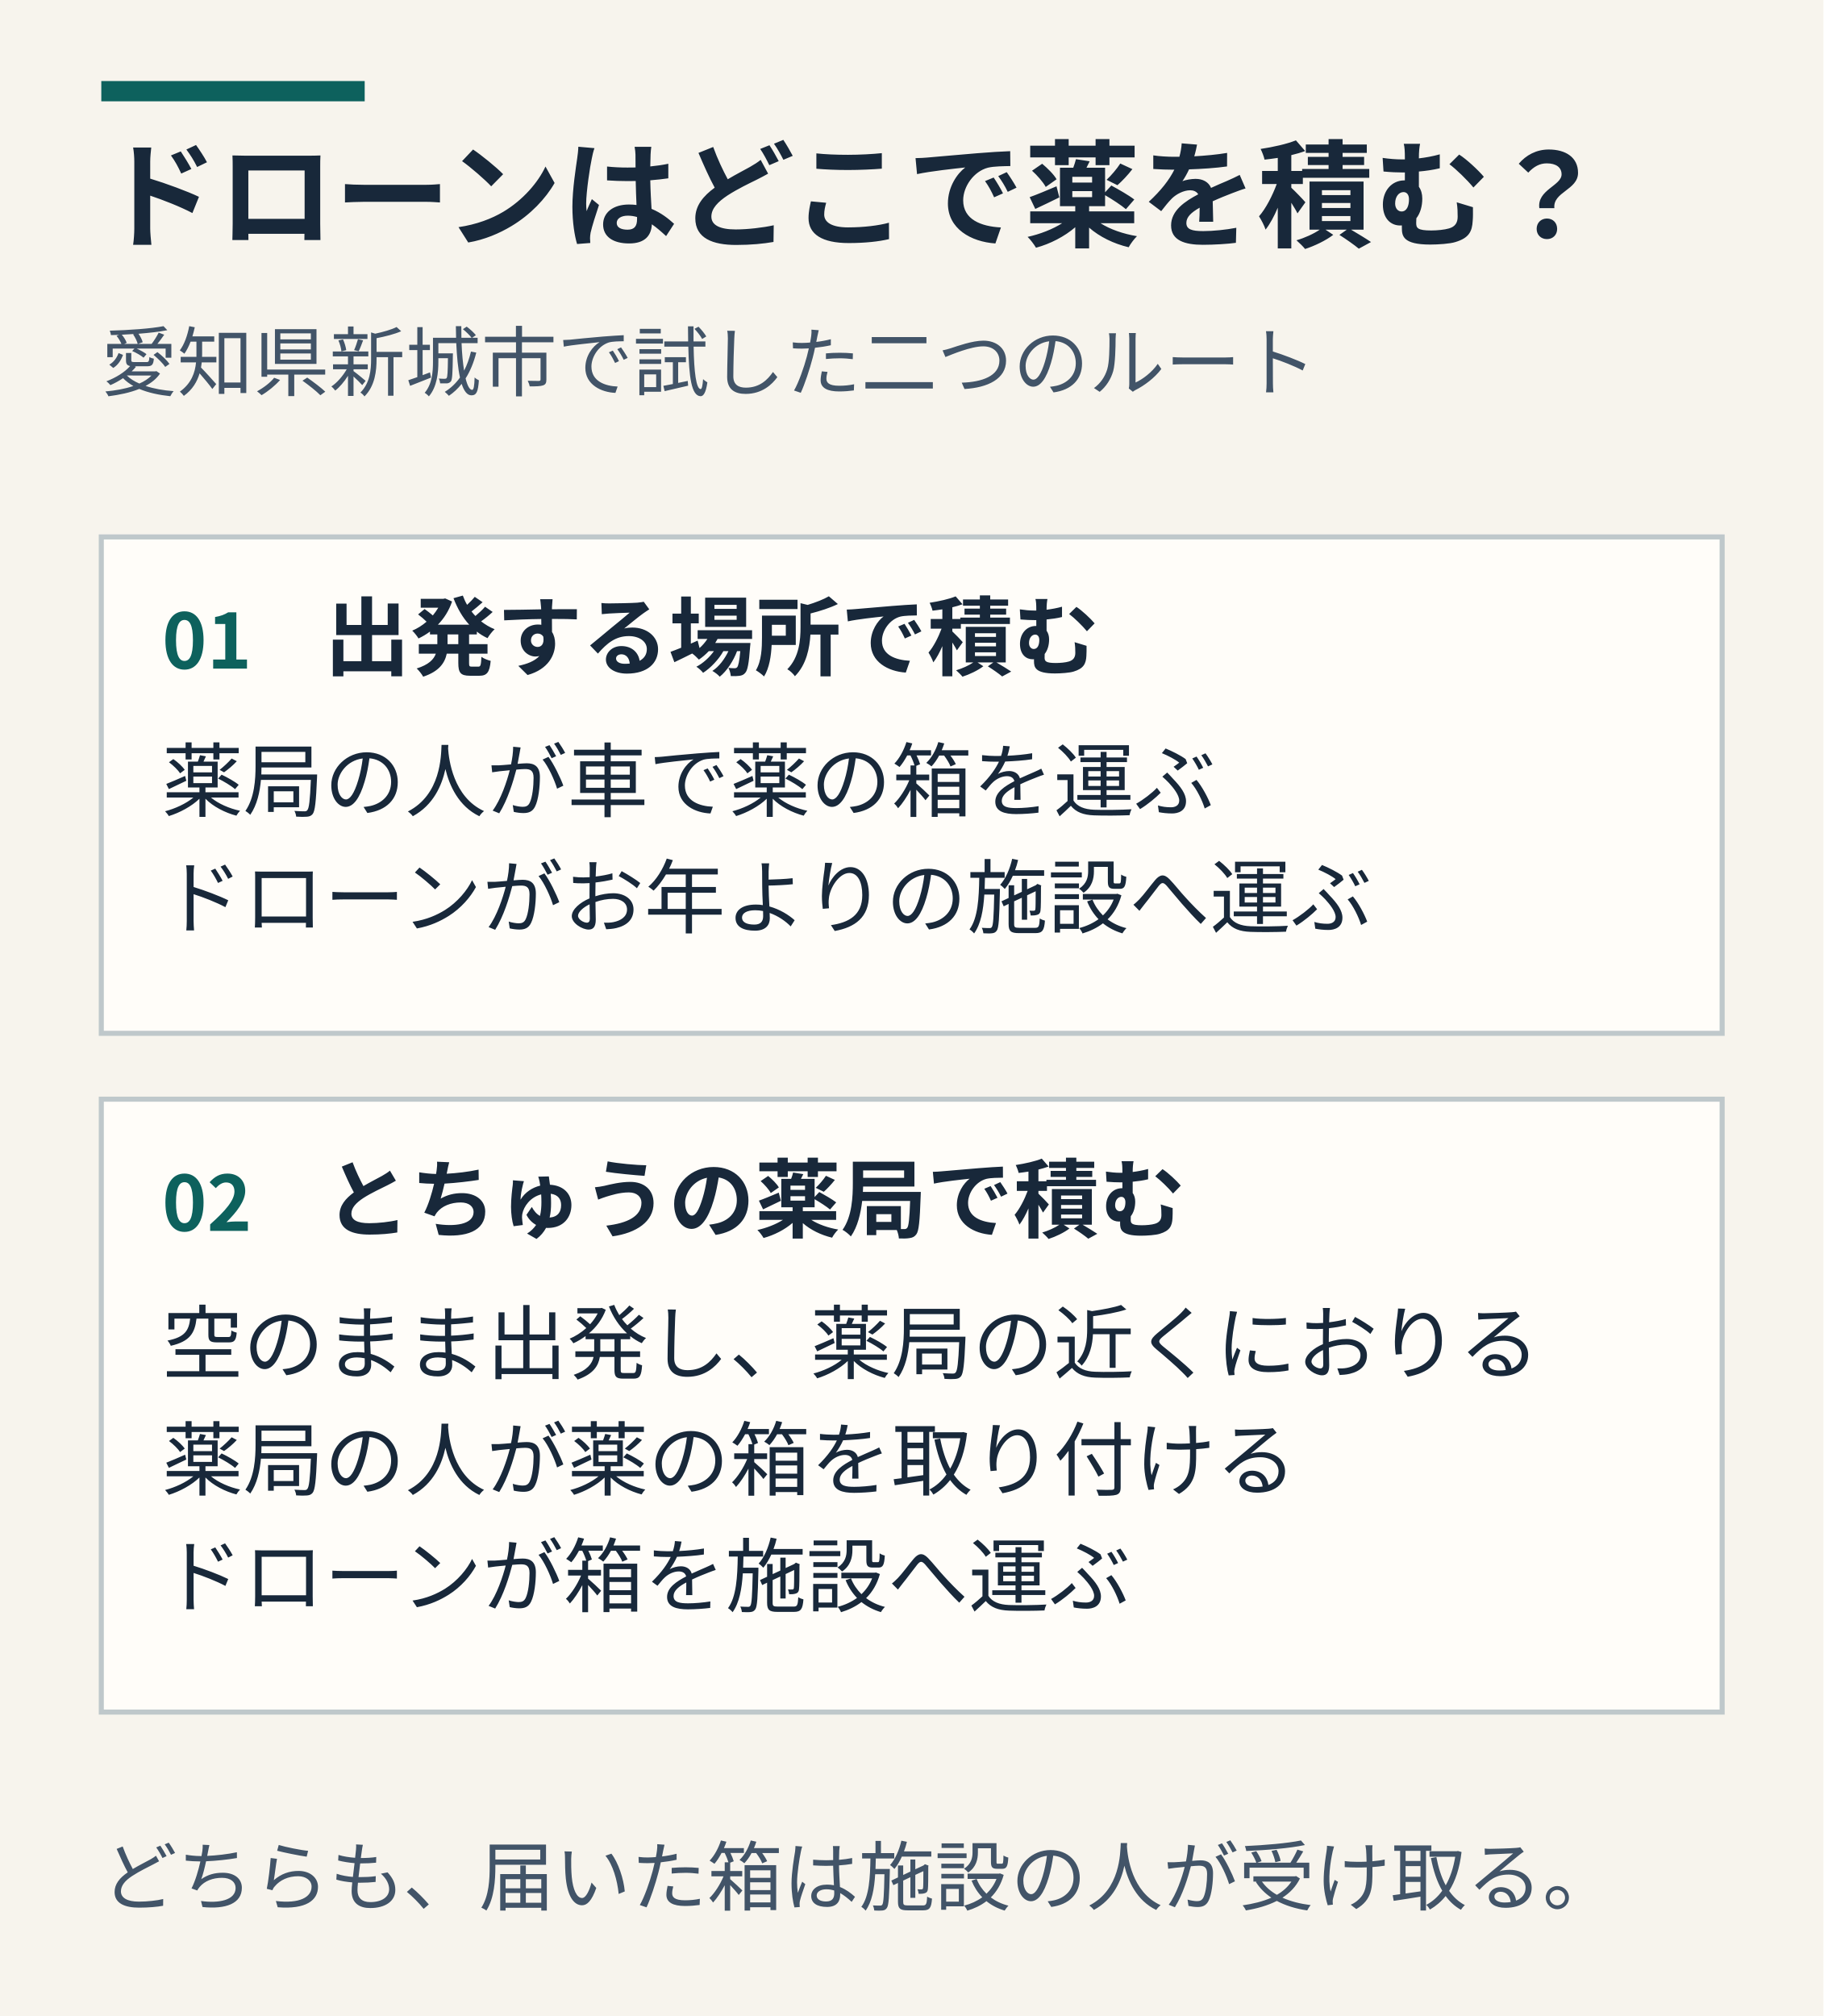
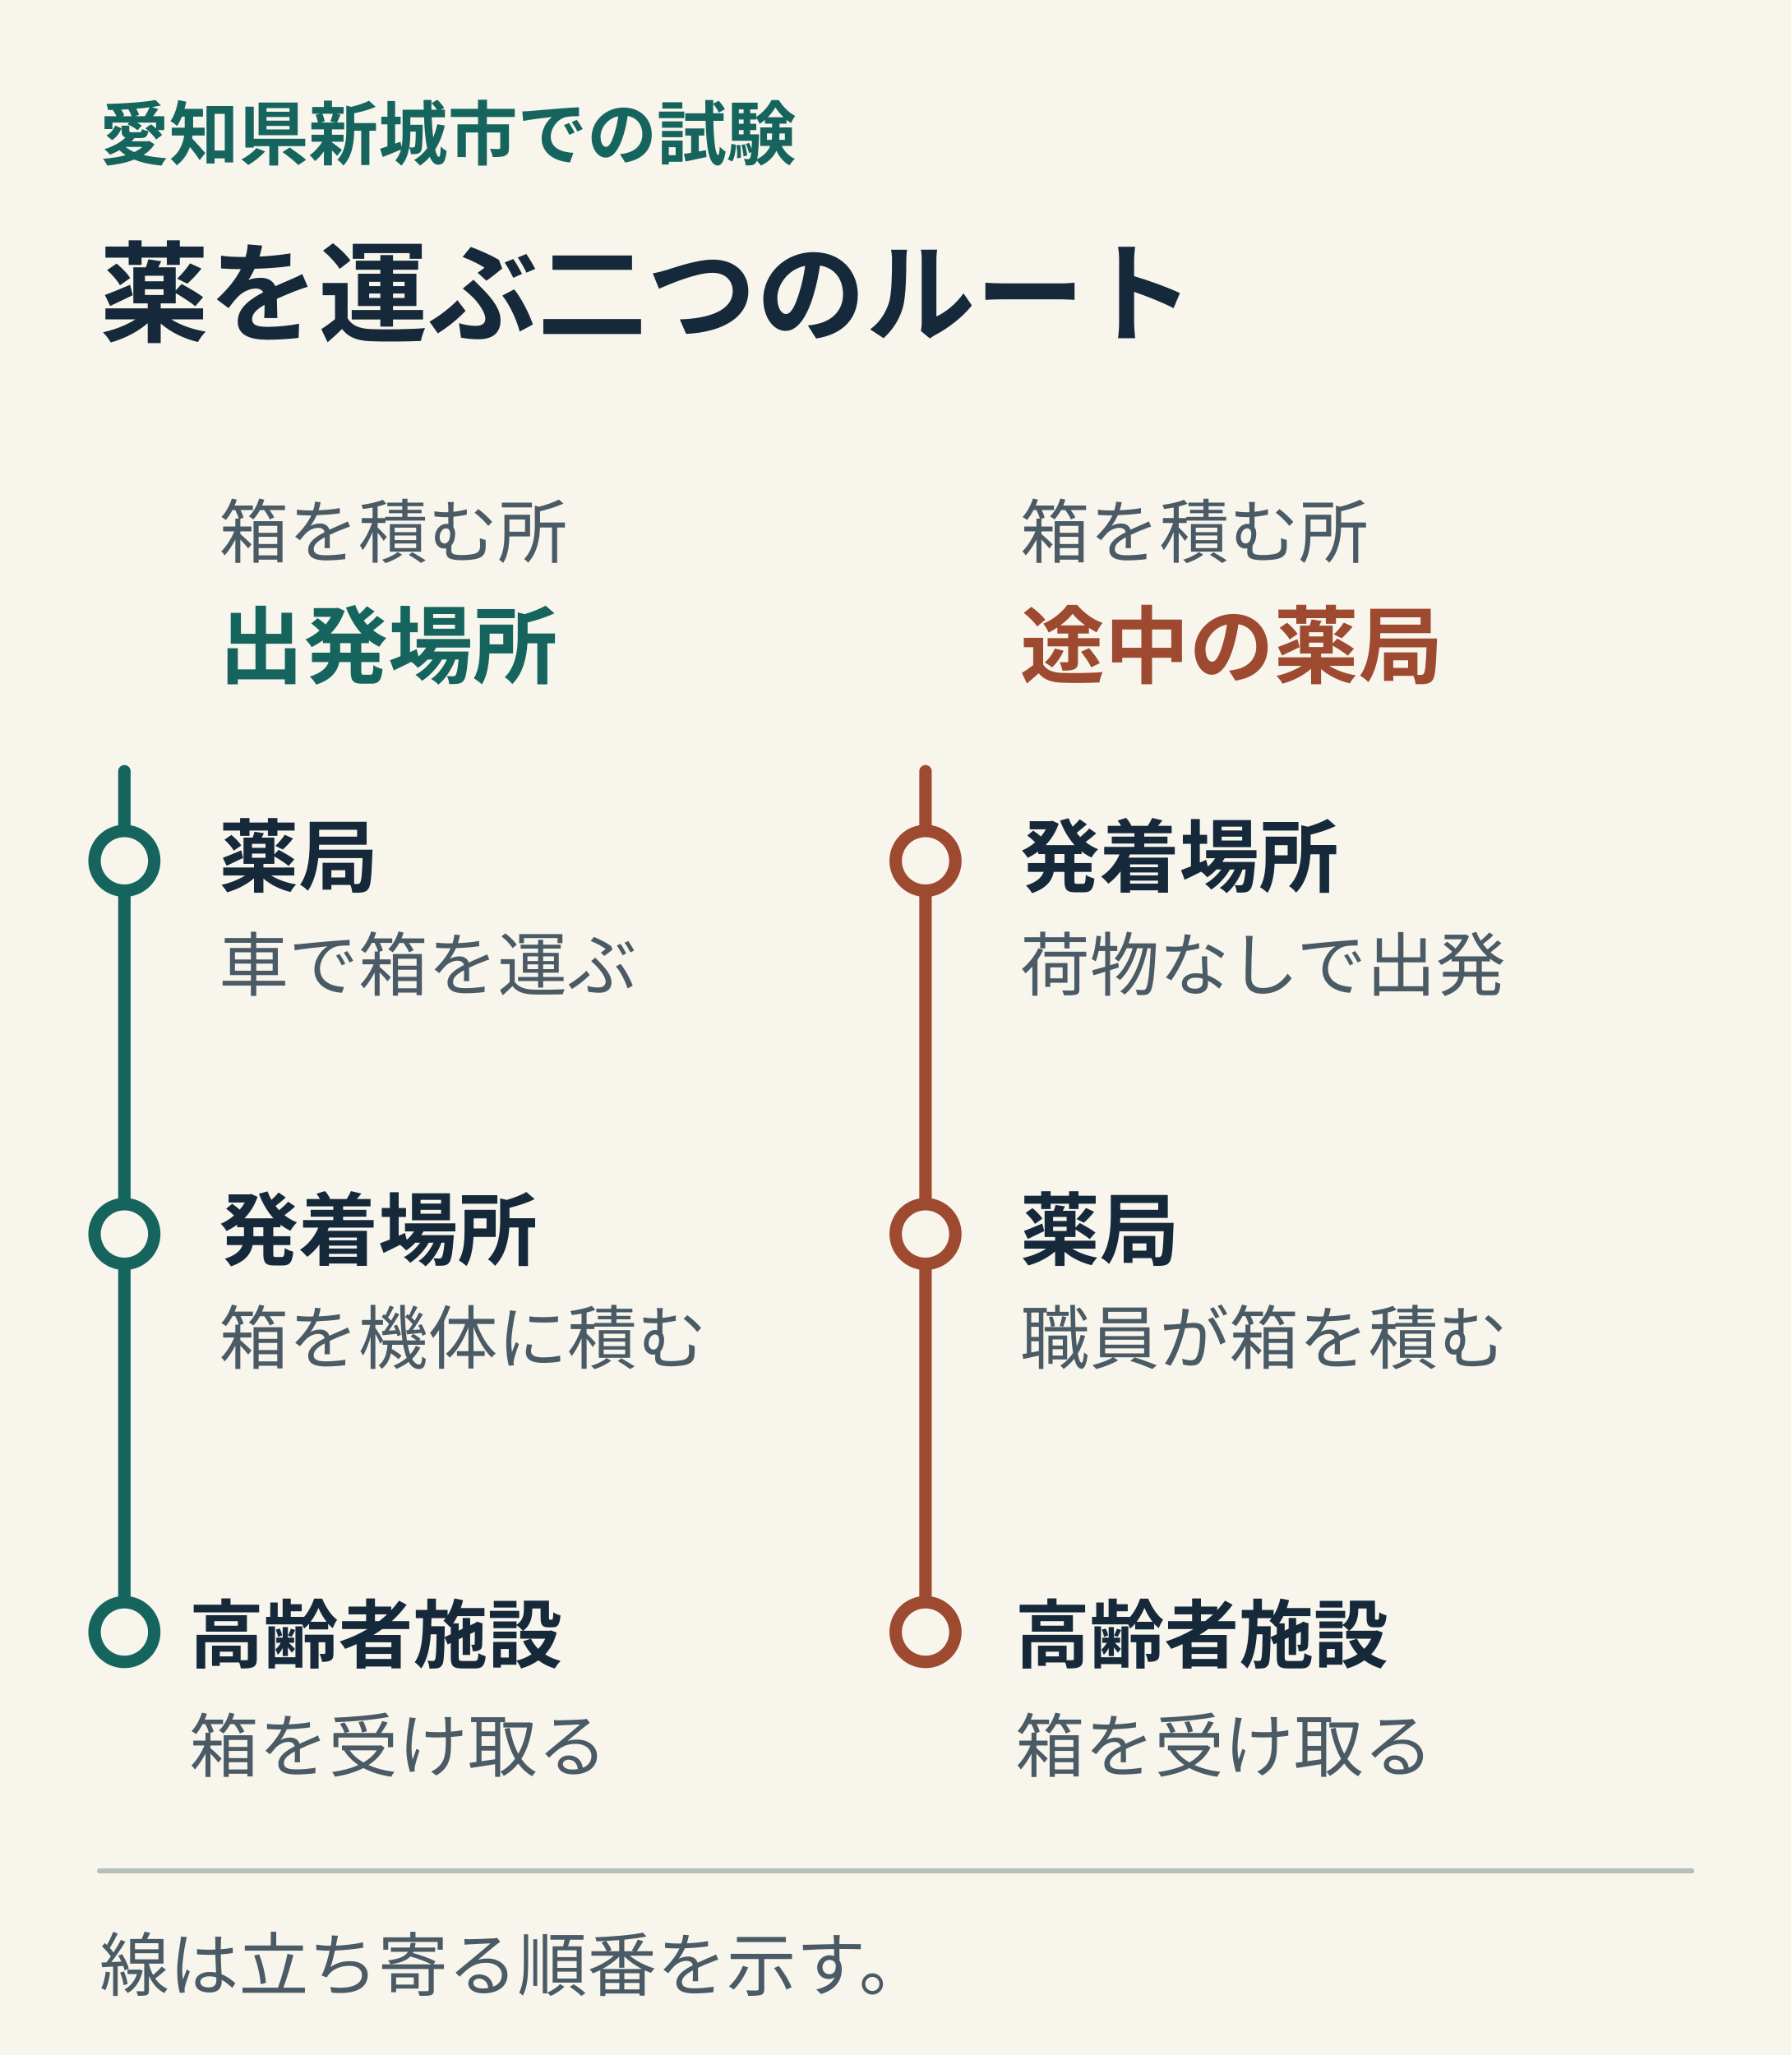
- <svg xmlns="http://www.w3.org/2000/svg" width="360" lang="ja" role="img" aria-labelledby="title desc" font-family="Noto Sans CJK JP, sans-serif" height="398" viewBox="0 0 360 398">
-   <rect id="paper" x="0" y="0" width="360" height="398" fill="#F7F4ED" data-role="background" />
-   <rect id="rule" x="20" y="16" width="52" height="4" fill="#0D615D" />
-   <text id="head0" x="20" y="47" font-size="23" fill="#18283A" font-weight="700">ドローンはどこで薬を積む？</text>
-   <text id="subtitle" x="20" y="77" font-size="15" fill="#425468" font-weight="400">愛知県新城市で試した二つのルート</text>
-   <rect id="panel0" x="20" y="106" width="320" height="98" fill="#FFFDF9" stroke="#BFC8CB" stroke-width="1" data-role="panel" />
-   <text id="k0" x="32" y="132" font-size="15" fill="#0D615D" font-weight="700" data-panel="panel0">01</text>
-   <text id="label0" x="64" y="132" font-size="17" fill="#18283A" font-weight="700" data-panel="panel0">出発する場所で積む</text>
-   <text id="row0-0" x="32" y="160" font-size="16" fill="#18283A" font-weight="400" data-panel="panel0">薬局の人が車で薬の箱を運ぶ</text>
-   <text id="row0-1" x="32" y="183" font-size="16" fill="#18283A" font-weight="400" data-panel="panel0">ドローンがお年よりの施設へ運ぶ</text>
-   <rect id="panel1" x="20" y="217" width="320" height="121" fill="#FFFDF9" stroke="#BFC8CB" stroke-width="1" data-role="panel" />
-   <text id="k1" x="32" y="243" font-size="15" fill="#0D615D" font-weight="700" data-panel="panel1">02</text>
-   <text id="label1" x="64" y="243" font-size="17" fill="#18283A" font-weight="700" data-panel="panel1">とちゅうの薬局で積む</text>
-   <text id="row1-0" x="32" y="271" font-size="16" fill="#18283A" font-weight="400" data-panel="panel1">空のまま出発し、薬局の近くにおりる</text>
-   <text id="row1-1" x="32" y="294" font-size="16" fill="#18283A" font-weight="400" data-panel="panel1">薬局の人が薬の箱を取り付ける</text>
-   <text id="row1-2" x="32" y="317" font-size="16" fill="#18283A" font-weight="400" data-panel="panel1">ドローンが箱を施設へ運ぶ</text>
-   <text id="note0" x="20" y="376" font-size="15" fill="#425468" font-weight="400">どちらも、届いた箱は施設の人が受け取る。</text>
+ <svg xmlns="http://www.w3.org/2000/svg" width="360" height="413" viewBox="0 0 360 413" role="img" lang="ja" aria-labelledby="title desc" font-family="Noto Sans CJK JP, sans-serif">
+   <rect id="rect1" data-zone="background" x="0" y="0" width="360" height="413" fill="#F8F5ED" rx="0" />
+   <text id="text2" data-zone="text" x="20" y="32" fill="#15655E" font-size="14" font-weight="700" text-anchor="start">愛知県新城市での試験</text>
+   <text id="text3" data-zone="text" x="20" y="67" fill="#16293B" font-size="22" font-weight="700" text-anchor="start">薬を運ぶ二つのルート</text>
+   <text id="text4" data-zone="text" x="44" y="112" fill="#4B5B66" font-size="14" font-weight="400" text-anchor="start">箱を積む所</text>
+   <text id="text5" data-zone="text" x="44" y="136" fill="#15655E" font-size="17" font-weight="700" text-anchor="start">出発場所</text>
+   <text id="text6" data-zone="text" x="205" y="112" fill="#4B5B66" font-size="14" font-weight="400" text-anchor="start">箱を積む所</text>
+   <text id="text7" data-zone="text" x="205" y="136" fill="#9E4A30" font-size="17" font-weight="700" text-anchor="start">途中の薬局</text>
+   <path id="path8" data-zone="art" d="M25 155 V330" fill="none" stroke="#15655E" stroke-width="2.5" stroke-linecap="round" stroke-linejoin="round" />
+   <circle id="circle9" data-zone="art" cx="25" cy="173" r="6" fill="#F8F5ED" stroke="#15655E" stroke-width="2.5" />
+   <circle id="circle10" data-zone="art" cx="25" cy="248" r="6" fill="#F8F5ED" stroke="#15655E" stroke-width="2.5" />
+   <circle id="circle11" data-zone="art" cx="25" cy="328" r="6" fill="#F8F5ED" stroke="#15655E" stroke-width="2.5" />
+   <path id="path12" data-zone="art" d="M186 155 V330" fill="none" stroke="#9E4A30" stroke-width="2.5" stroke-linecap="round" stroke-linejoin="round" />
+   <circle id="circle13" data-zone="art" cx="186" cy="173" r="6" fill="#F8F5ED" stroke="#9E4A30" stroke-width="2.5" />
+   <circle id="circle14" data-zone="art" cx="186" cy="248" r="6" fill="#F8F5ED" stroke="#9E4A30" stroke-width="2.5" />
+   <circle id="circle15" data-zone="art" cx="186" cy="328" r="6" fill="#F8F5ED" stroke="#9E4A30" stroke-width="2.5" />
+   <text id="text16" data-zone="text" x="44" y="178" fill="#16293B" font-size="16" font-weight="700" text-anchor="start">薬局</text>
+   <text id="text17" data-zone="text" x="44" y="199" fill="#4B5B66" font-size="14" font-weight="400" text-anchor="start">車で箱を運ぶ</text>
+   <text id="text18" data-zone="text" x="44" y="253" fill="#16293B" font-size="16" font-weight="700" text-anchor="start">発着場所</text>
+   <text id="text19" data-zone="text" x="44" y="274" fill="#4B5B66" font-size="14" font-weight="400" text-anchor="start">箱を機体に積む</text>
+   <text id="text20" data-zone="text" x="205" y="178" fill="#16293B" font-size="16" font-weight="700" text-anchor="start">発着場所</text>
+   <text id="text21" data-zone="text" x="205" y="199" fill="#4B5B66" font-size="14" font-weight="400" text-anchor="start">荷物なしで出発</text>
+   <text id="text22" data-zone="text" x="205" y="253" fill="#16293B" font-size="16" font-weight="700" text-anchor="start">薬局</text>
+   <text id="text23" data-zone="text" x="205" y="274" fill="#4B5B66" font-size="14" font-weight="400" text-anchor="start">職員が箱を積む</text>
+   <text id="text24" data-zone="text" x="38" y="334" fill="#16293B" font-size="15" font-weight="700" text-anchor="start">高齢者施設</text>
+   <text id="text25" data-zone="text" x="38" y="356" fill="#4B5B66" font-size="14" font-weight="400" text-anchor="start">箱を受け取る</text>
+   <text id="text26" data-zone="text" x="204" y="334" fill="#16293B" font-size="15" font-weight="700" text-anchor="start">高齢者施設</text>
+   <text id="text27" data-zone="text" x="204" y="356" fill="#4B5B66" font-size="14" font-weight="400" text-anchor="start">箱を受け取る</text>
+   <path id="path28" data-zone="art" d="M20 376 H340" fill="none" stroke="#B6BEB9" stroke-width="1" stroke-linecap="round" stroke-linejoin="round" />
+   <text id="text29" data-zone="text" x="20" y="400" fill="#4B5B66" font-size="14" font-weight="400" text-anchor="start">線は立ち寄る順番を示す。</text>
</svg>
